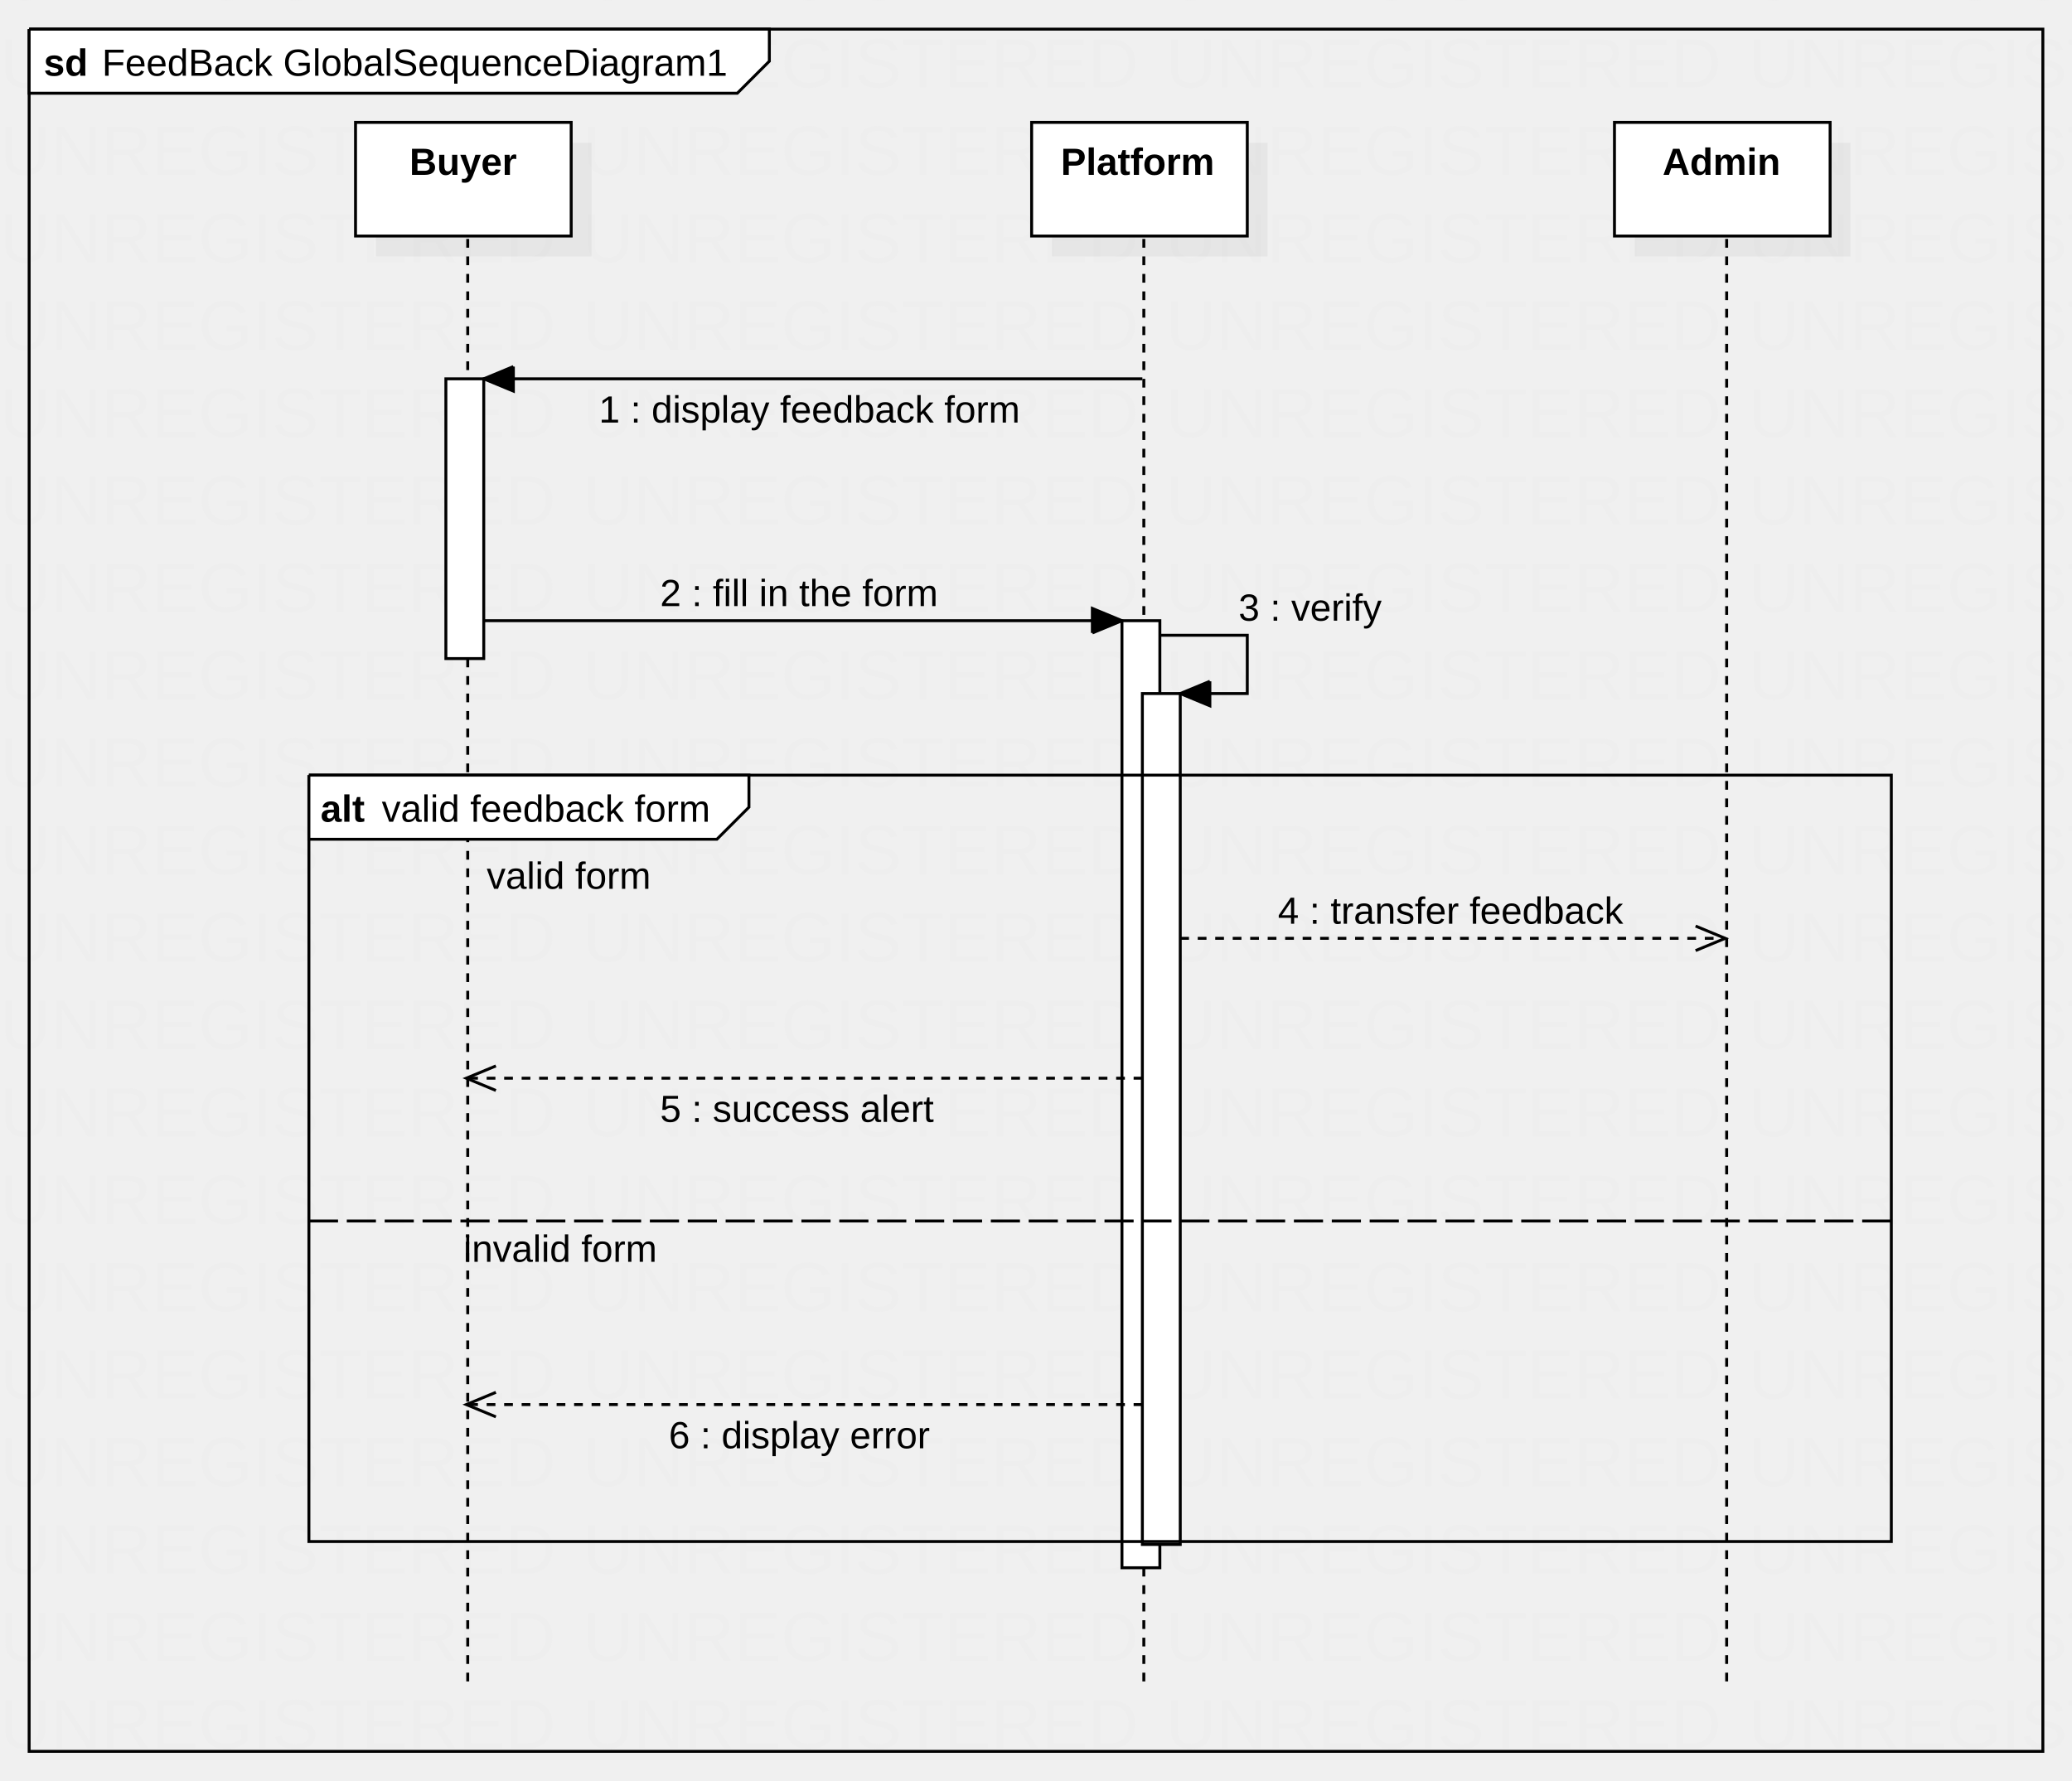
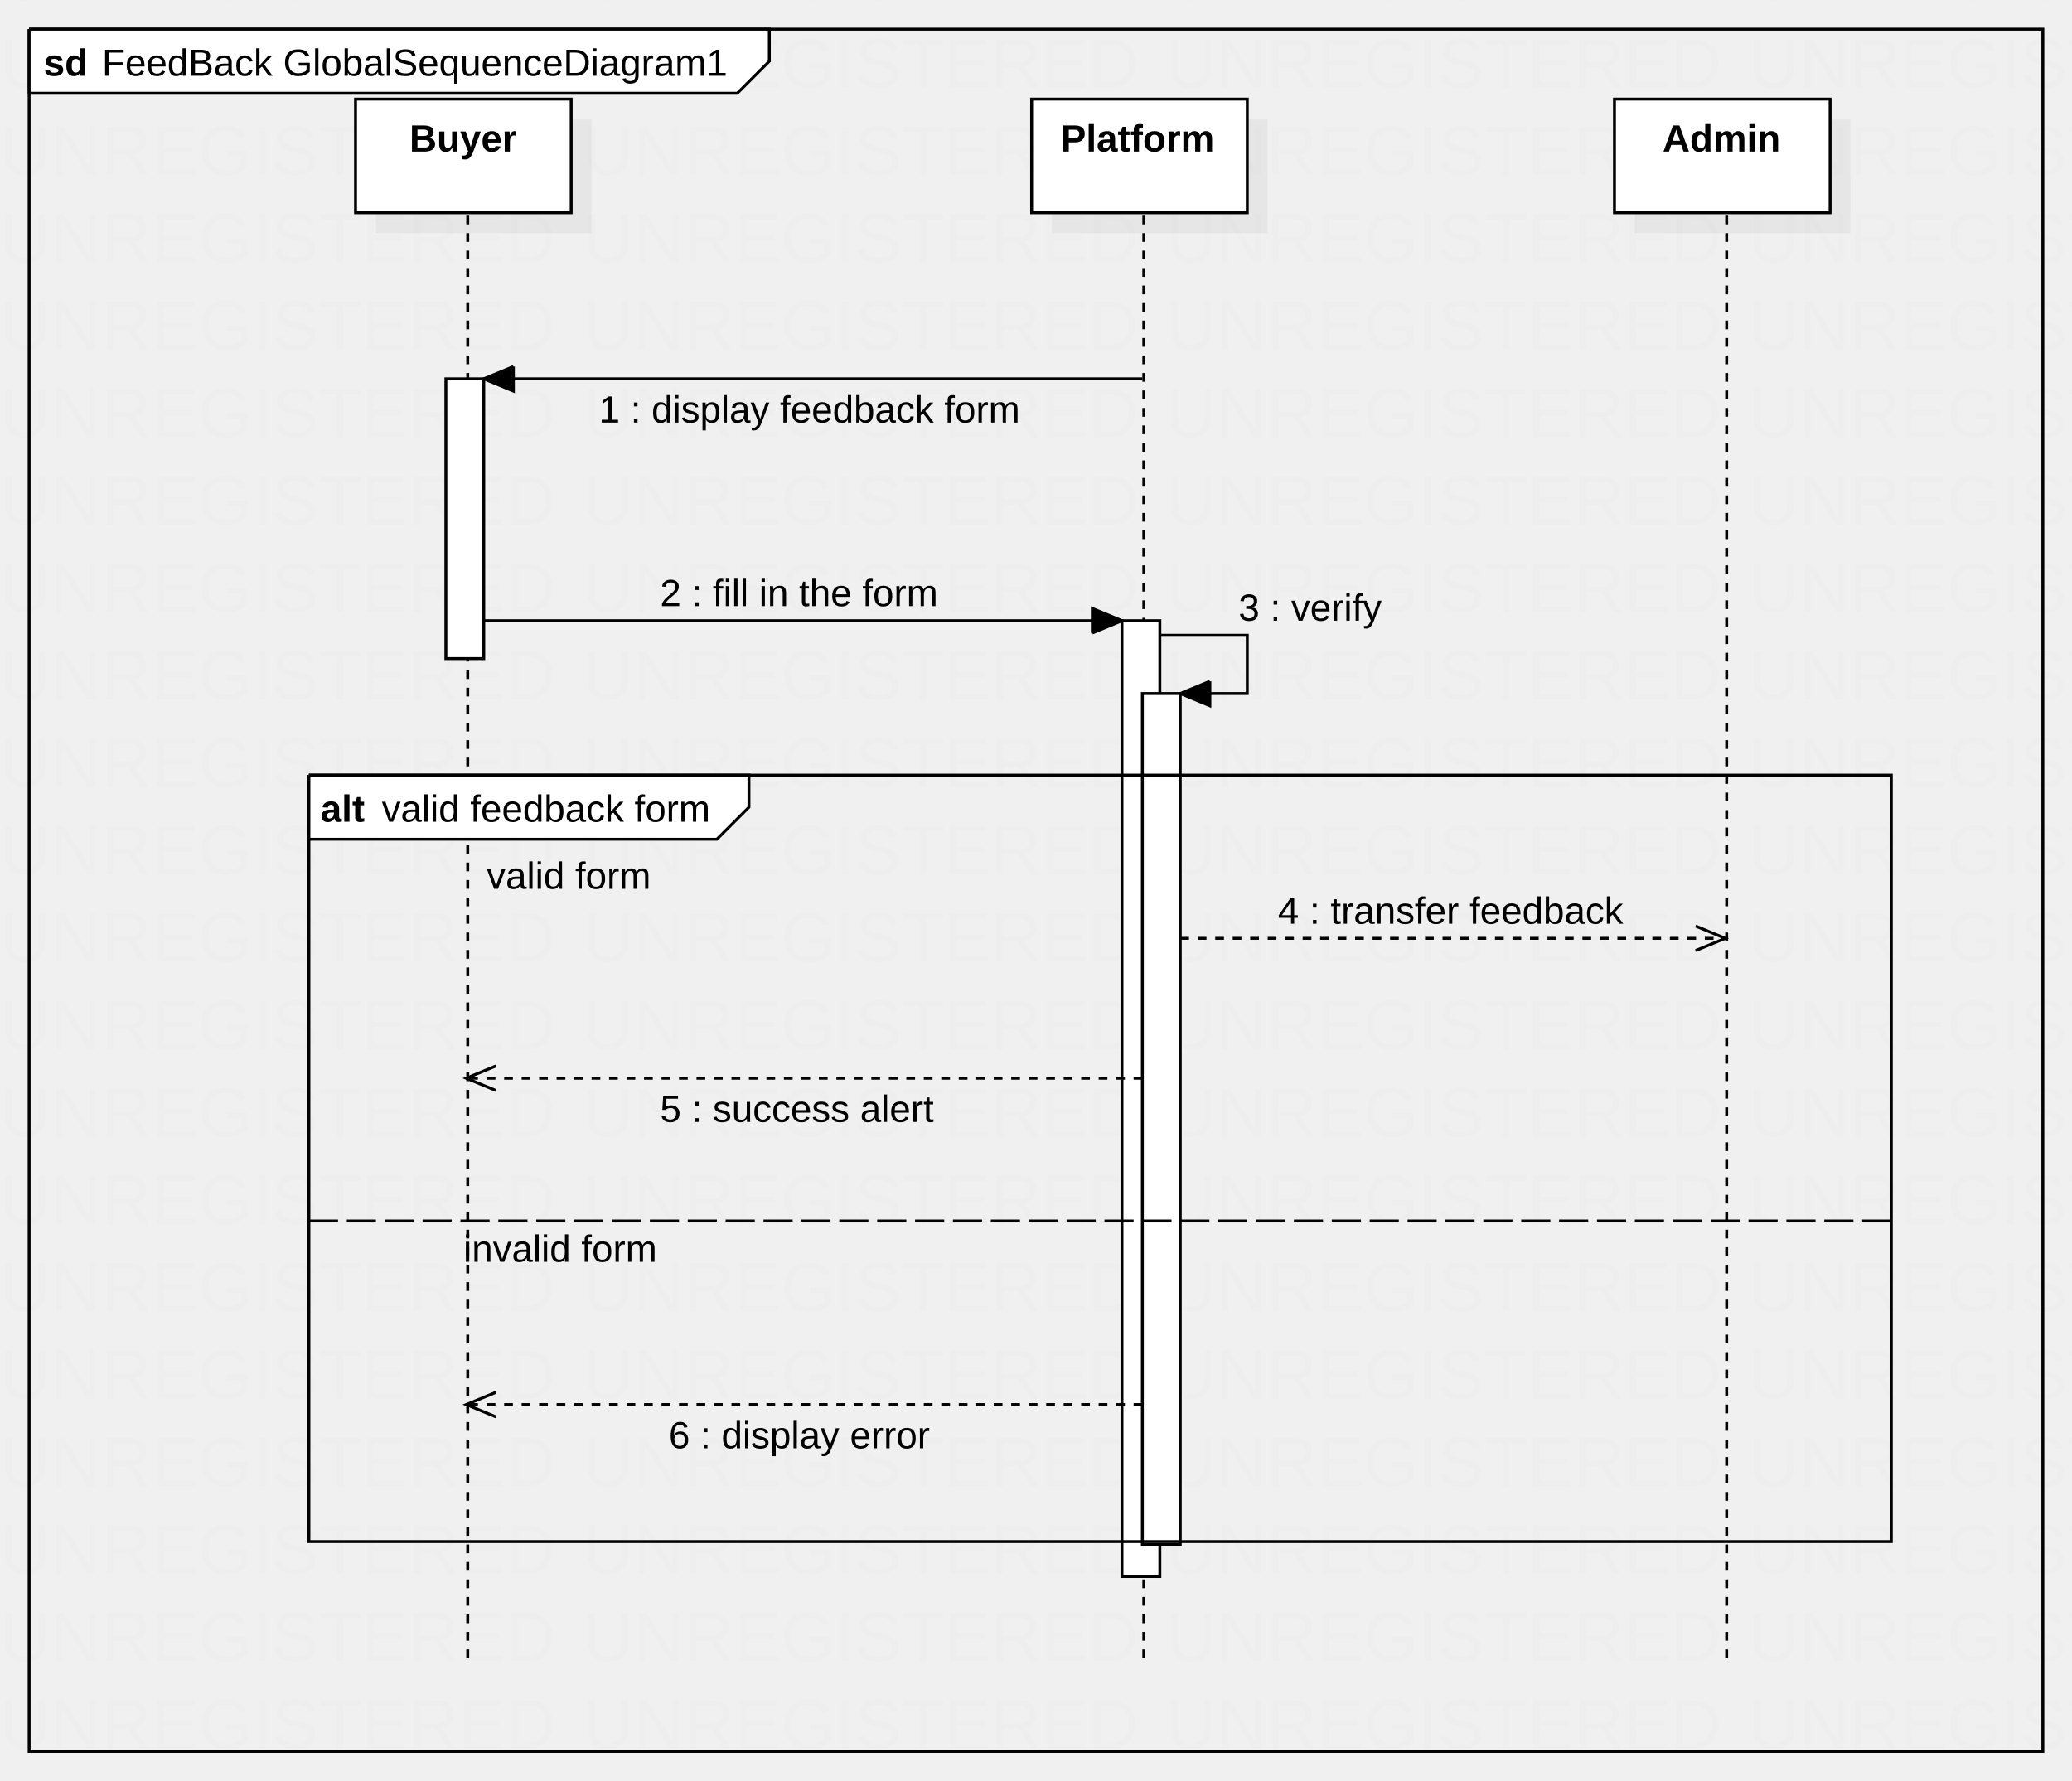
<svg xmlns="http://www.w3.org/2000/svg" version="1.1" width="711" height="611">
  <defs />
  <g>
    <text fill="#eeeeee" stroke="none" font-family="Arial" font-size="24px" font-style="normal" font-weight="normal" text-decoration="none" x="0" y="0">UNREGISTERED</text>
    <text fill="#eeeeee" stroke="none" font-family="Arial" font-size="24px" font-style="normal" font-weight="normal" text-decoration="none" x="0" y="30">UNREGISTERED</text>
    <text fill="#eeeeee" stroke="none" font-family="Arial" font-size="24px" font-style="normal" font-weight="normal" text-decoration="none" x="0" y="60">UNREGISTERED</text>
    <text fill="#eeeeee" stroke="none" font-family="Arial" font-size="24px" font-style="normal" font-weight="normal" text-decoration="none" x="0" y="90">UNREGISTERED</text>
    <text fill="#eeeeee" stroke="none" font-family="Arial" font-size="24px" font-style="normal" font-weight="normal" text-decoration="none" x="0" y="120">UNREGISTERED</text>
    <text fill="#eeeeee" stroke="none" font-family="Arial" font-size="24px" font-style="normal" font-weight="normal" text-decoration="none" x="0" y="150">UNREGISTERED</text>
    <text fill="#eeeeee" stroke="none" font-family="Arial" font-size="24px" font-style="normal" font-weight="normal" text-decoration="none" x="0" y="180">UNREGISTERED</text>
    <text fill="#eeeeee" stroke="none" font-family="Arial" font-size="24px" font-style="normal" font-weight="normal" text-decoration="none" x="0" y="210">UNREGISTERED</text>
    <text fill="#eeeeee" stroke="none" font-family="Arial" font-size="24px" font-style="normal" font-weight="normal" text-decoration="none" x="0" y="240">UNREGISTERED</text>
    <text fill="#eeeeee" stroke="none" font-family="Arial" font-size="24px" font-style="normal" font-weight="normal" text-decoration="none" x="0" y="270">UNREGISTERED</text>
    <text fill="#eeeeee" stroke="none" font-family="Arial" font-size="24px" font-style="normal" font-weight="normal" text-decoration="none" x="0" y="300">UNREGISTERED</text>
    <text fill="#eeeeee" stroke="none" font-family="Arial" font-size="24px" font-style="normal" font-weight="normal" text-decoration="none" x="0" y="330">UNREGISTERED</text>
    <text fill="#eeeeee" stroke="none" font-family="Arial" font-size="24px" font-style="normal" font-weight="normal" text-decoration="none" x="0" y="360">UNREGISTERED</text>
    <text fill="#eeeeee" stroke="none" font-family="Arial" font-size="24px" font-style="normal" font-weight="normal" text-decoration="none" x="0" y="390">UNREGISTERED</text>
    <text fill="#eeeeee" stroke="none" font-family="Arial" font-size="24px" font-style="normal" font-weight="normal" text-decoration="none" x="0" y="420">UNREGISTERED</text>
    <text fill="#eeeeee" stroke="none" font-family="Arial" font-size="24px" font-style="normal" font-weight="normal" text-decoration="none" x="0" y="450">UNREGISTERED</text>
    <text fill="#eeeeee" stroke="none" font-family="Arial" font-size="24px" font-style="normal" font-weight="normal" text-decoration="none" x="0" y="480">UNREGISTERED</text>
    <text fill="#eeeeee" stroke="none" font-family="Arial" font-size="24px" font-style="normal" font-weight="normal" text-decoration="none" x="0" y="510">UNREGISTERED</text>
    <text fill="#eeeeee" stroke="none" font-family="Arial" font-size="24px" font-style="normal" font-weight="normal" text-decoration="none" x="0" y="540">UNREGISTERED</text>
    <text fill="#eeeeee" stroke="none" font-family="Arial" font-size="24px" font-style="normal" font-weight="normal" text-decoration="none" x="0" y="570">UNREGISTERED</text>
    <text fill="#eeeeee" stroke="none" font-family="Arial" font-size="24px" font-style="normal" font-weight="normal" text-decoration="none" x="0" y="600">UNREGISTERED</text>
    <text fill="#eeeeee" stroke="none" font-family="Arial" font-size="24px" font-style="normal" font-weight="normal" text-decoration="none" x="200" y="0">UNREGISTERED</text>
    <text fill="#eeeeee" stroke="none" font-family="Arial" font-size="24px" font-style="normal" font-weight="normal" text-decoration="none" x="200" y="30">UNREGISTERED</text>
    <text fill="#eeeeee" stroke="none" font-family="Arial" font-size="24px" font-style="normal" font-weight="normal" text-decoration="none" x="200" y="60">UNREGISTERED</text>
    <text fill="#eeeeee" stroke="none" font-family="Arial" font-size="24px" font-style="normal" font-weight="normal" text-decoration="none" x="200" y="90">UNREGISTERED</text>
    <text fill="#eeeeee" stroke="none" font-family="Arial" font-size="24px" font-style="normal" font-weight="normal" text-decoration="none" x="200" y="120">UNREGISTERED</text>
    <text fill="#eeeeee" stroke="none" font-family="Arial" font-size="24px" font-style="normal" font-weight="normal" text-decoration="none" x="200" y="150">UNREGISTERED</text>
    <text fill="#eeeeee" stroke="none" font-family="Arial" font-size="24px" font-style="normal" font-weight="normal" text-decoration="none" x="200" y="180">UNREGISTERED</text>
    <text fill="#eeeeee" stroke="none" font-family="Arial" font-size="24px" font-style="normal" font-weight="normal" text-decoration="none" x="200" y="210">UNREGISTERED</text>
    <text fill="#eeeeee" stroke="none" font-family="Arial" font-size="24px" font-style="normal" font-weight="normal" text-decoration="none" x="200" y="240">UNREGISTERED</text>
    <text fill="#eeeeee" stroke="none" font-family="Arial" font-size="24px" font-style="normal" font-weight="normal" text-decoration="none" x="200" y="270">UNREGISTERED</text>
    <text fill="#eeeeee" stroke="none" font-family="Arial" font-size="24px" font-style="normal" font-weight="normal" text-decoration="none" x="200" y="300">UNREGISTERED</text>
    <text fill="#eeeeee" stroke="none" font-family="Arial" font-size="24px" font-style="normal" font-weight="normal" text-decoration="none" x="200" y="330">UNREGISTERED</text>
    <text fill="#eeeeee" stroke="none" font-family="Arial" font-size="24px" font-style="normal" font-weight="normal" text-decoration="none" x="200" y="360">UNREGISTERED</text>
    <text fill="#eeeeee" stroke="none" font-family="Arial" font-size="24px" font-style="normal" font-weight="normal" text-decoration="none" x="200" y="390">UNREGISTERED</text>
    <text fill="#eeeeee" stroke="none" font-family="Arial" font-size="24px" font-style="normal" font-weight="normal" text-decoration="none" x="200" y="420">UNREGISTERED</text>
    <text fill="#eeeeee" stroke="none" font-family="Arial" font-size="24px" font-style="normal" font-weight="normal" text-decoration="none" x="200" y="450">UNREGISTERED</text>
    <text fill="#eeeeee" stroke="none" font-family="Arial" font-size="24px" font-style="normal" font-weight="normal" text-decoration="none" x="200" y="480">UNREGISTERED</text>
    <text fill="#eeeeee" stroke="none" font-family="Arial" font-size="24px" font-style="normal" font-weight="normal" text-decoration="none" x="200" y="510">UNREGISTERED</text>
    <text fill="#eeeeee" stroke="none" font-family="Arial" font-size="24px" font-style="normal" font-weight="normal" text-decoration="none" x="200" y="540">UNREGISTERED</text>
    <text fill="#eeeeee" stroke="none" font-family="Arial" font-size="24px" font-style="normal" font-weight="normal" text-decoration="none" x="200" y="570">UNREGISTERED</text>
    <text fill="#eeeeee" stroke="none" font-family="Arial" font-size="24px" font-style="normal" font-weight="normal" text-decoration="none" x="200" y="600">UNREGISTERED</text>
    <text fill="#eeeeee" stroke="none" font-family="Arial" font-size="24px" font-style="normal" font-weight="normal" text-decoration="none" x="400" y="0">UNREGISTERED</text>
    <text fill="#eeeeee" stroke="none" font-family="Arial" font-size="24px" font-style="normal" font-weight="normal" text-decoration="none" x="400" y="30">UNREGISTERED</text>
    <text fill="#eeeeee" stroke="none" font-family="Arial" font-size="24px" font-style="normal" font-weight="normal" text-decoration="none" x="400" y="60">UNREGISTERED</text>
    <text fill="#eeeeee" stroke="none" font-family="Arial" font-size="24px" font-style="normal" font-weight="normal" text-decoration="none" x="400" y="90">UNREGISTERED</text>
    <text fill="#eeeeee" stroke="none" font-family="Arial" font-size="24px" font-style="normal" font-weight="normal" text-decoration="none" x="400" y="120">UNREGISTERED</text>
    <text fill="#eeeeee" stroke="none" font-family="Arial" font-size="24px" font-style="normal" font-weight="normal" text-decoration="none" x="400" y="150">UNREGISTERED</text>
    <text fill="#eeeeee" stroke="none" font-family="Arial" font-size="24px" font-style="normal" font-weight="normal" text-decoration="none" x="400" y="180">UNREGISTERED</text>
    <text fill="#eeeeee" stroke="none" font-family="Arial" font-size="24px" font-style="normal" font-weight="normal" text-decoration="none" x="400" y="210">UNREGISTERED</text>
    <text fill="#eeeeee" stroke="none" font-family="Arial" font-size="24px" font-style="normal" font-weight="normal" text-decoration="none" x="400" y="240">UNREGISTERED</text>
    <text fill="#eeeeee" stroke="none" font-family="Arial" font-size="24px" font-style="normal" font-weight="normal" text-decoration="none" x="400" y="270">UNREGISTERED</text>
    <text fill="#eeeeee" stroke="none" font-family="Arial" font-size="24px" font-style="normal" font-weight="normal" text-decoration="none" x="400" y="300">UNREGISTERED</text>
    <text fill="#eeeeee" stroke="none" font-family="Arial" font-size="24px" font-style="normal" font-weight="normal" text-decoration="none" x="400" y="330">UNREGISTERED</text>
    <text fill="#eeeeee" stroke="none" font-family="Arial" font-size="24px" font-style="normal" font-weight="normal" text-decoration="none" x="400" y="360">UNREGISTERED</text>
    <text fill="#eeeeee" stroke="none" font-family="Arial" font-size="24px" font-style="normal" font-weight="normal" text-decoration="none" x="400" y="390">UNREGISTERED</text>
    <text fill="#eeeeee" stroke="none" font-family="Arial" font-size="24px" font-style="normal" font-weight="normal" text-decoration="none" x="400" y="420">UNREGISTERED</text>
    <text fill="#eeeeee" stroke="none" font-family="Arial" font-size="24px" font-style="normal" font-weight="normal" text-decoration="none" x="400" y="450">UNREGISTERED</text>
    <text fill="#eeeeee" stroke="none" font-family="Arial" font-size="24px" font-style="normal" font-weight="normal" text-decoration="none" x="400" y="480">UNREGISTERED</text>
    <text fill="#eeeeee" stroke="none" font-family="Arial" font-size="24px" font-style="normal" font-weight="normal" text-decoration="none" x="400" y="510">UNREGISTERED</text>
    <text fill="#eeeeee" stroke="none" font-family="Arial" font-size="24px" font-style="normal" font-weight="normal" text-decoration="none" x="400" y="540">UNREGISTERED</text>
    <text fill="#eeeeee" stroke="none" font-family="Arial" font-size="24px" font-style="normal" font-weight="normal" text-decoration="none" x="400" y="570">UNREGISTERED</text>
    <text fill="#eeeeee" stroke="none" font-family="Arial" font-size="24px" font-style="normal" font-weight="normal" text-decoration="none" x="400" y="600">UNREGISTERED</text>
    <text fill="#eeeeee" stroke="none" font-family="Arial" font-size="24px" font-style="normal" font-weight="normal" text-decoration="none" x="600" y="0">UNREGISTERED</text>
    <text fill="#eeeeee" stroke="none" font-family="Arial" font-size="24px" font-style="normal" font-weight="normal" text-decoration="none" x="600" y="30">UNREGISTERED</text>
    <text fill="#eeeeee" stroke="none" font-family="Arial" font-size="24px" font-style="normal" font-weight="normal" text-decoration="none" x="600" y="60">UNREGISTERED</text>
    <text fill="#eeeeee" stroke="none" font-family="Arial" font-size="24px" font-style="normal" font-weight="normal" text-decoration="none" x="600" y="90">UNREGISTERED</text>
    <text fill="#eeeeee" stroke="none" font-family="Arial" font-size="24px" font-style="normal" font-weight="normal" text-decoration="none" x="600" y="120">UNREGISTERED</text>
    <text fill="#eeeeee" stroke="none" font-family="Arial" font-size="24px" font-style="normal" font-weight="normal" text-decoration="none" x="600" y="150">UNREGISTERED</text>
    <text fill="#eeeeee" stroke="none" font-family="Arial" font-size="24px" font-style="normal" font-weight="normal" text-decoration="none" x="600" y="180">UNREGISTERED</text>
    <text fill="#eeeeee" stroke="none" font-family="Arial" font-size="24px" font-style="normal" font-weight="normal" text-decoration="none" x="600" y="210">UNREGISTERED</text>
    <text fill="#eeeeee" stroke="none" font-family="Arial" font-size="24px" font-style="normal" font-weight="normal" text-decoration="none" x="600" y="240">UNREGISTERED</text>
    <text fill="#eeeeee" stroke="none" font-family="Arial" font-size="24px" font-style="normal" font-weight="normal" text-decoration="none" x="600" y="270">UNREGISTERED</text>
    <text fill="#eeeeee" stroke="none" font-family="Arial" font-size="24px" font-style="normal" font-weight="normal" text-decoration="none" x="600" y="300">UNREGISTERED</text>
    <text fill="#eeeeee" stroke="none" font-family="Arial" font-size="24px" font-style="normal" font-weight="normal" text-decoration="none" x="600" y="330">UNREGISTERED</text>
    <text fill="#eeeeee" stroke="none" font-family="Arial" font-size="24px" font-style="normal" font-weight="normal" text-decoration="none" x="600" y="360">UNREGISTERED</text>
    <text fill="#eeeeee" stroke="none" font-family="Arial" font-size="24px" font-style="normal" font-weight="normal" text-decoration="none" x="600" y="390">UNREGISTERED</text>
    <text fill="#eeeeee" stroke="none" font-family="Arial" font-size="24px" font-style="normal" font-weight="normal" text-decoration="none" x="600" y="420">UNREGISTERED</text>
    <text fill="#eeeeee" stroke="none" font-family="Arial" font-size="24px" font-style="normal" font-weight="normal" text-decoration="none" x="600" y="450">UNREGISTERED</text>
    <text fill="#eeeeee" stroke="none" font-family="Arial" font-size="24px" font-style="normal" font-weight="normal" text-decoration="none" x="600" y="480">UNREGISTERED</text>
    <text fill="#eeeeee" stroke="none" font-family="Arial" font-size="24px" font-style="normal" font-weight="normal" text-decoration="none" x="600" y="510">UNREGISTERED</text>
    <text fill="#eeeeee" stroke="none" font-family="Arial" font-size="24px" font-style="normal" font-weight="normal" text-decoration="none" x="600" y="540">UNREGISTERED</text>
    <text fill="#eeeeee" stroke="none" font-family="Arial" font-size="24px" font-style="normal" font-weight="normal" text-decoration="none" x="600" y="570">UNREGISTERED</text>
    <text fill="#eeeeee" stroke="none" font-family="Arial" font-size="24px" font-style="normal" font-weight="normal" text-decoration="none" x="600" y="600">UNREGISTERED</text>
-     <g transform="translate(10,2) scale(1,1)">
-       <path fill="none" stroke="#000000" d="M 0 8 L 691 8 L 691 599 L 0 599 L 0 8" stroke-miterlimit="10" />
-     </g>
-     <g transform="translate(10,2) scale(1,1)">
-       <path fill="#ffffff" stroke="none" d="M 0 8 L 0 30 L 243 30 L 254 19 L 254 8 L 0 8" />
-     </g>
-     <g transform="translate(10,2) scale(1,1)">
-       <path fill="none" stroke="#000000" d="M 0 8 L 0 30 L 243 30 L 254 19 L 254 8 L 0 8 L 0 8" stroke-miterlimit="10" />
-     </g>
-     <g transform="translate(10,2) scale(1,1)">
-       <g>
-         <path fill="none" stroke="none" />
-         <text fill="#000000" stroke="none" font-family="Arial" font-size="13px" font-style="normal" font-weight="normal" text-decoration="none" x="25" y="24">FeedBack GlobalSequenceDiagram1</text>
-       </g>
-     </g>
-     <g transform="translate(10,2) scale(1,1)">
-       <g>
-         <path fill="none" stroke="none" />
-         <text fill="#000000" stroke="none" font-family="Arial" font-size="13px" font-style="normal" font-weight="bold" text-decoration="none" x="5" y="24">sd</text>
-       </g>
-     </g>
-     <g transform="translate(10,2) scale(1,1)">
-       <rect fill="#C0C0C0" stroke="none" x="119" y="47" width="74" height="39" opacity="0.2" />
-     </g>
-     <g transform="translate(10,2) scale(1,1)">
-       <rect fill="#ffffff" stroke="none" x="112" y="40" width="74" height="39" />
-     </g>
-     <g transform="translate(10,2) scale(1,1)">
-       <path fill="none" stroke="#000000" d="M 112 40 L 186 40 L 186 79 L 112 79 L 112 40 Z Z" stroke-miterlimit="10" />
-     </g>
-     <g transform="translate(10,2) scale(1,1)">
-       <g>
-         <path fill="none" stroke="none" />
-         <text fill="#000000" stroke="none" font-family="Arial" font-size="13px" font-style="normal" font-weight="bold" text-decoration="none" x="130.5" y="58">Buyer</text>
-       </g>
-     </g>
-     <g transform="translate(10,2) scale(1,1)">
-       <path fill="none" stroke="#000000" d="M 150.5 80 L 150.5 576" stroke-miterlimit="10" stroke-dasharray="3" />
-     </g>
-     <g transform="translate(10,2) scale(1,1)">
-       <rect fill="#C0C0C0" stroke="none" x="351" y="47" width="74" height="39" opacity="0.2" />
-     </g>
-     <g transform="translate(10,2) scale(1,1)">
-       <rect fill="#ffffff" stroke="none" x="344" y="40" width="74" height="39" />
-     </g>
-     <g transform="translate(10,2) scale(1,1)">
-       <path fill="none" stroke="#000000" d="M 344 40 L 418 40 L 418 79 L 344 79 L 344 40 Z Z" stroke-miterlimit="10" />
-     </g>
-     <g transform="translate(10,2) scale(1,1)">
-       <g>
-         <path fill="none" stroke="none" />
-         <text fill="#000000" stroke="none" font-family="Arial" font-size="13px" font-style="normal" font-weight="bold" text-decoration="none" x="354" y="58">Platform</text>
-       </g>
-     </g>
-     <g transform="translate(10,2) scale(1,1)">
-       <path fill="none" stroke="#000000" d="M 382.5 80 L 382.5 576" stroke-miterlimit="10" stroke-dasharray="3" />
-     </g>
-     <g transform="translate(10,2) scale(1,1)">
-       <rect fill="#C0C0C0" stroke="none" x="551" y="47" width="74" height="39" opacity="0.2" />
-     </g>
-     <g transform="translate(10,2) scale(1,1)">
-       <rect fill="#ffffff" stroke="none" x="544" y="40" width="74" height="39" />
-     </g>
-     <g transform="translate(10,2) scale(1,1)">
-       <path fill="none" stroke="#000000" d="M 544 40 L 618 40 L 618 79 L 544 79 L 544 40 Z Z" stroke-miterlimit="10" />
-     </g>
-     <g transform="translate(10,2) scale(1,1)">
-       <g>
-         <path fill="none" stroke="none" />
-         <text fill="#000000" stroke="none" font-family="Arial" font-size="13px" font-style="normal" font-weight="bold" text-decoration="none" x="560.5" y="58">Admin</text>
-       </g>
-     </g>
-     <g transform="translate(10,2) scale(1,1)">
-       <path fill="none" stroke="#000000" d="M 582.5 80 L 582.5 576" stroke-miterlimit="10" stroke-dasharray="3" />
-     </g>
-     <g transform="translate(10,2) scale(1,1)">
-       <g>
-         <path fill="none" stroke="none" />
-         <text fill="#000000" stroke="none" font-family="Arial" font-size="13px" font-style="normal" font-weight="normal" text-decoration="none" x="157" y="303">valid form</text>
-       </g>
-     </g>
-     <g transform="translate(10,2) scale(1,1)">
-       <g>
-         <path fill="none" stroke="none" />
-         <text fill="#000000" stroke="none" font-family="Arial" font-size="13px" font-style="normal" font-weight="normal" text-decoration="none" x="149" y="431">invalid form</text>
-       </g>
-     </g>
-     <g transform="translate(10,2) scale(1,1)">
-       <path fill="none" stroke="#000000" d="M 382 128 L 156 128" stroke-miterlimit="10" />
-     </g>
-     <g transform="translate(10,2) scale(1,1)">
-       <path fill="#000000" stroke="none" d="M 166.163 123.79 L 156 128 L 166.163 132.21" />
-     </g>
-     <g transform="translate(10,2) scale(1,1)">
-       <path fill="none" stroke="#000000" d="M 166.163 123.79 L 156 128 L 166.163 132.21 L 166.163 123.79" stroke-miterlimit="10" />
-     </g>
-     <g transform="translate(10,2) scale(1,1)">
-       <g>
-         <path fill="none" stroke="none" />
-         <text fill="#000000" stroke="none" font-family="Arial" font-size="13px" font-style="normal" font-weight="normal" text-decoration="none" x="195.5" y="143">1 : display feedback form</text>
-       </g>
-     </g>
-     <g transform="translate(10,2) scale(1,1)">
-       <rect fill="#ffffff" stroke="none" x="143" y="128" width="13" height="96" />
-     </g>
-     <g transform="translate(10,2) scale(1,1)">
-       <path fill="none" stroke="#000000" d="M 143 128 L 156 128 L 156 224 L 143 224 L 143 128 Z Z" stroke-miterlimit="10" />
-     </g>
-     <g transform="translate(10,2) scale(1,1)">
-       <path fill="none" stroke="#000000" d="M 156 211 L 375 211" stroke-miterlimit="10" />
-     </g>
-     <g transform="translate(10,2) scale(1,1)">
-       <path fill="#000000" stroke="none" d="M 364.837 215.21 L 375 211 L 364.837 206.79" />
-     </g>
-     <g transform="translate(10,2) scale(1,1)">
-       <path fill="none" stroke="#000000" d="M 364.837 215.21 L 375 211 L 364.837 206.79 L 364.837 215.21" stroke-miterlimit="10" />
-     </g>
-     <g transform="translate(10,2) scale(1,1)">
-       <g>
-         <path fill="none" stroke="none" />
-         <text fill="#000000" stroke="none" font-family="Arial" font-size="13px" font-style="normal" font-weight="normal" text-decoration="none" x="216.5" y="206">2 : fill in the form</text>
-       </g>
-     </g>
-     <g transform="translate(10,2) scale(1,1)">
-       <rect fill="#ffffff" stroke="none" x="375" y="211" width="13" height="325" />
-     </g>
-     <g transform="translate(10,2) scale(1,1)">
-       <path fill="none" stroke="#000000" d="M 375 211 L 388 211 L 388 536 L 375 536 L 375 211 Z Z" stroke-miterlimit="10" />
-     </g>
-     <g transform="translate(10,2) scale(1,1)">
-       <path fill="none" stroke="#000000" d="M 388 216 L 418 216 L 418 236 L 395 236" stroke-miterlimit="10" />
-     </g>
-     <g transform="translate(10,2) scale(1,1)">
-       <path fill="#000000" stroke="none" d="M 405.163 231.79 L 395 236 L 405.163 240.21" />
-     </g>
-     <g transform="translate(10,2) scale(1,1)">
-       <path fill="none" stroke="#000000" d="M 405.163 231.79 L 395 236 L 405.163 240.21 L 405.163 231.79" stroke-miterlimit="10" />
-     </g>
-     <g transform="translate(10,2) scale(1,1)">
-       <g>
-         <path fill="none" stroke="none" />
-         <text fill="#000000" stroke="none" font-family="Arial" font-size="13px" font-style="normal" font-weight="normal" text-decoration="none" x="415" y="211">3 : verify</text>
-       </g>
-     </g>
-     <g transform="translate(10,2) scale(1,1)">
-       <rect fill="#ffffff" stroke="none" x="382" y="236" width="13" height="292" />
-     </g>
-     <g transform="translate(10,2) scale(1,1)">
-       <path fill="none" stroke="#000000" d="M 382 236 L 395 236 L 395 528 L 382 528 L 382 236 Z Z" stroke-miterlimit="10" />
-     </g>
-     <g transform="translate(10,2) scale(1,1)">
-       <path fill="none" stroke="#000000" d="M 395 320 L 582 320" stroke-miterlimit="10" stroke-dasharray="3" />
-     </g>
-     <g transform="translate(10,2) scale(1,1)">
-       <path fill="none" stroke="#000000" d="M 571.837 324.21 L 582 320 L 571.837 315.79" stroke-miterlimit="10" />
-     </g>
-     <g transform="translate(10,2) scale(1,1)">
-       <g>
-         <path fill="none" stroke="none" />
-         <text fill="#000000" stroke="none" font-family="Arial" font-size="13px" font-style="normal" font-weight="normal" text-decoration="none" x="428.5" y="315">4 : transfer feedback</text>
-       </g>
-     </g>
-     <g transform="translate(10,2) scale(1,1)">
-       <path fill="none" stroke="#000000" d="M 382 368 L 150 368" stroke-miterlimit="10" stroke-dasharray="3" />
-     </g>
-     <g transform="translate(10,2) scale(1,1)">
-       <path fill="none" stroke="#000000" d="M 160.163 363.79 L 150 368 L 160.163 372.21" stroke-miterlimit="10" />
-     </g>
-     <g transform="translate(10,2) scale(1,1)">
-       <g>
-         <path fill="none" stroke="none" />
-         <text fill="#000000" stroke="none" font-family="Arial" font-size="13px" font-style="normal" font-weight="normal" text-decoration="none" x="216.5" y="383">5 : success alert</text>
-       </g>
-     </g>
-     <g transform="translate(10,2) scale(1,1)">
-       <path fill="none" stroke="#000000" d="M 382 480 L 150 480" stroke-miterlimit="10" stroke-dasharray="3" />
-     </g>
-     <g transform="translate(10,2) scale(1,1)">
-       <path fill="none" stroke="#000000" d="M 160.163 475.79 L 150 480 L 160.163 484.21" stroke-miterlimit="10" />
-     </g>
-     <g transform="translate(10,2) scale(1,1)">
-       <g>
-         <path fill="none" stroke="none" />
-         <text fill="#000000" stroke="none" font-family="Arial" font-size="13px" font-style="normal" font-weight="normal" text-decoration="none" x="219.5" y="495">6 : display error</text>
-       </g>
-     </g>
-     <g transform="translate(10,2) scale(1,1)">
-       <path fill="none" stroke="#000000" d="M 96 264 L 639 264 L 639 527 L 96 527 L 96 264" stroke-miterlimit="10" />
-     </g>
-     <g transform="translate(10,2) scale(1,1)">
-       <path fill="#ffffff" stroke="none" d="M 96 264 L 96 286 L 236 286 L 247 275 L 247 264 L 96 264" />
-     </g>
-     <g transform="translate(10,2) scale(1,1)">
-       <path fill="none" stroke="#000000" d="M 96 264 L 96 286 L 236 286 L 247 275 L 247 264 L 96 264 L 96 264" stroke-miterlimit="10" />
-     </g>
-     <g transform="translate(10,2) scale(1,1)">
-       <g>
-         <path fill="none" stroke="none" />
-         <text fill="#000000" stroke="none" font-family="Arial" font-size="13px" font-style="normal" font-weight="normal" text-decoration="none" x="121" y="280">valid feedback form</text>
-       </g>
-     </g>
-     <g transform="translate(10,2) scale(1,1)">
-       <g>
-         <path fill="none" stroke="none" />
-         <text fill="#000000" stroke="none" font-family="Arial" font-size="13px" font-style="normal" font-weight="bold" text-decoration="none" x="100" y="280">alt</text>
-       </g>
-     </g>
-     <g transform="translate(10,2) scale(1,1)">
-       <path fill="none" stroke="#000000" d="M 96 417 L 639 417" stroke-miterlimit="10" stroke-dasharray="10,3" />
+     <g transform="translate(-14,-6) scale(1,1)">
+       <path fill="none" stroke="#000000" d="M 24 16 L 715 16 L 715 607 L 24 607 L 24 16" stroke-miterlimit="10" />
+     </g>
+     <g transform="translate(-14,-6) scale(1,1)">
+       <path fill="#ffffff" stroke="none" d="M 24 16 L 24 38 L 267 38 L 278 27 L 278 16 L 24 16" />
+     </g>
+     <g transform="translate(-14,-6) scale(1,1)">
+       <path fill="none" stroke="#000000" d="M 24 16 L 24 38 L 267 38 L 278 27 L 278 16 L 24 16 L 24 16" stroke-miterlimit="10" />
+     </g>
+     <g transform="translate(-14,-6) scale(1,1)">
+       <g>
+         <path fill="none" stroke="none" />
+         <text fill="#000000" stroke="none" font-family="Arial" font-size="13px" font-style="normal" font-weight="normal" text-decoration="none" x="49" y="32">FeedBack GlobalSequenceDiagram1</text>
+       </g>
+     </g>
+     <g transform="translate(-14,-6) scale(1,1)">
+       <g>
+         <path fill="none" stroke="none" />
+         <text fill="#000000" stroke="none" font-family="Arial" font-size="13px" font-style="normal" font-weight="bold" text-decoration="none" x="29" y="32">sd</text>
+       </g>
+     </g>
+     <g transform="translate(-14,-6) scale(1,1)">
+       <rect fill="#C0C0C0" stroke="none" x="143" y="47" width="74" height="39" opacity="0.2" />
+     </g>
+     <g transform="translate(-14,-6) scale(1,1)">
+       <rect fill="#ffffff" stroke="none" x="136" y="40" width="74" height="39" />
+     </g>
+     <g transform="translate(-14,-6) scale(1,1)">
+       <path fill="none" stroke="#000000" d="M 136 40 L 210 40 L 210 79 L 136 79 L 136 40 Z Z" stroke-miterlimit="10" />
+     </g>
+     <g transform="translate(-14,-6) scale(1,1)">
+       <g>
+         <path fill="none" stroke="none" />
+         <text fill="#000000" stroke="none" font-family="Arial" font-size="13px" font-style="normal" font-weight="bold" text-decoration="none" x="154.5" y="58">Buyer</text>
+       </g>
+     </g>
+     <g transform="translate(-14,-6) scale(1,1)">
+       <path fill="none" stroke="#000000" d="M 174.5 80 L 174.5 576" stroke-miterlimit="10" stroke-dasharray="3" />
+     </g>
+     <g transform="translate(-14,-6) scale(1,1)">
+       <rect fill="#C0C0C0" stroke="none" x="375" y="47" width="74" height="39" opacity="0.2" />
+     </g>
+     <g transform="translate(-14,-6) scale(1,1)">
+       <rect fill="#ffffff" stroke="none" x="368" y="40" width="74" height="39" />
+     </g>
+     <g transform="translate(-14,-6) scale(1,1)">
+       <path fill="none" stroke="#000000" d="M 368 40 L 442 40 L 442 79 L 368 79 L 368 40 Z Z" stroke-miterlimit="10" />
+     </g>
+     <g transform="translate(-14,-6) scale(1,1)">
+       <g>
+         <path fill="none" stroke="none" />
+         <text fill="#000000" stroke="none" font-family="Arial" font-size="13px" font-style="normal" font-weight="bold" text-decoration="none" x="378" y="58">Platform</text>
+       </g>
+     </g>
+     <g transform="translate(-14,-6) scale(1,1)">
+       <path fill="none" stroke="#000000" d="M 406.5 80 L 406.5 576" stroke-miterlimit="10" stroke-dasharray="3" />
+     </g>
+     <g transform="translate(-14,-6) scale(1,1)">
+       <rect fill="#C0C0C0" stroke="none" x="575" y="47" width="74" height="39" opacity="0.2" />
+     </g>
+     <g transform="translate(-14,-6) scale(1,1)">
+       <rect fill="#ffffff" stroke="none" x="568" y="40" width="74" height="39" />
+     </g>
+     <g transform="translate(-14,-6) scale(1,1)">
+       <path fill="none" stroke="#000000" d="M 568 40 L 642 40 L 642 79 L 568 79 L 568 40 Z Z" stroke-miterlimit="10" />
+     </g>
+     <g transform="translate(-14,-6) scale(1,1)">
+       <g>
+         <path fill="none" stroke="none" />
+         <text fill="#000000" stroke="none" font-family="Arial" font-size="13px" font-style="normal" font-weight="bold" text-decoration="none" x="584.5" y="58">Admin</text>
+       </g>
+     </g>
+     <g transform="translate(-14,-6) scale(1,1)">
+       <path fill="none" stroke="#000000" d="M 606.5 80 L 606.5 576" stroke-miterlimit="10" stroke-dasharray="3" />
+     </g>
+     <g transform="translate(-14,-6) scale(1,1)">
+       <g>
+         <path fill="none" stroke="none" />
+         <text fill="#000000" stroke="none" font-family="Arial" font-size="13px" font-style="normal" font-weight="normal" text-decoration="none" x="181" y="311">valid form</text>
+       </g>
+     </g>
+     <g transform="translate(-14,-6) scale(1,1)">
+       <g>
+         <path fill="none" stroke="none" />
+         <text fill="#000000" stroke="none" font-family="Arial" font-size="13px" font-style="normal" font-weight="normal" text-decoration="none" x="173" y="439">invalid form</text>
+       </g>
+     </g>
+     <g transform="translate(-14,-6) scale(1,1)">
+       <path fill="none" stroke="#000000" d="M 406 136 L 180 136" stroke-miterlimit="10" />
+     </g>
+     <g transform="translate(-14,-6) scale(1,1)">
+       <path fill="#000000" stroke="none" d="M 190.163 131.79 L 180 136 L 190.163 140.21" />
+     </g>
+     <g transform="translate(-14,-6) scale(1,1)">
+       <path fill="none" stroke="#000000" d="M 190.163 131.79 L 180 136 L 190.163 140.21 L 190.163 131.79" stroke-miterlimit="10" />
+     </g>
+     <g transform="translate(-14,-6) scale(1,1)">
+       <g>
+         <path fill="none" stroke="none" />
+         <text fill="#000000" stroke="none" font-family="Arial" font-size="13px" font-style="normal" font-weight="normal" text-decoration="none" x="219.5" y="151">1 : display feedback form</text>
+       </g>
+     </g>
+     <g transform="translate(-14,-6) scale(1,1)">
+       <rect fill="#ffffff" stroke="none" x="167" y="136" width="13" height="96" />
+     </g>
+     <g transform="translate(-14,-6) scale(1,1)">
+       <path fill="none" stroke="#000000" d="M 167 136 L 180 136 L 180 232 L 167 232 L 167 136 Z Z" stroke-miterlimit="10" />
+     </g>
+     <g transform="translate(-14,-6) scale(1,1)">
+       <path fill="none" stroke="#000000" d="M 180 219 L 399 219" stroke-miterlimit="10" />
+     </g>
+     <g transform="translate(-14,-6) scale(1,1)">
+       <path fill="#000000" stroke="none" d="M 388.837 223.21 L 399 219 L 388.837 214.79" />
+     </g>
+     <g transform="translate(-14,-6) scale(1,1)">
+       <path fill="none" stroke="#000000" d="M 388.837 223.21 L 399 219 L 388.837 214.79 L 388.837 223.21" stroke-miterlimit="10" />
+     </g>
+     <g transform="translate(-14,-6) scale(1,1)">
+       <g>
+         <path fill="none" stroke="none" />
+         <text fill="#000000" stroke="none" font-family="Arial" font-size="13px" font-style="normal" font-weight="normal" text-decoration="none" x="240.5" y="214">2 : fill in the form</text>
+       </g>
+     </g>
+     <g transform="translate(-14,-6) scale(1,1)">
+       <rect fill="#ffffff" stroke="none" x="399" y="219" width="13" height="328" />
+     </g>
+     <g transform="translate(-14,-6) scale(1,1)">
+       <path fill="none" stroke="#000000" d="M 399 219 L 412 219 L 412 547 L 399 547 L 399 219 Z Z" stroke-miterlimit="10" />
+     </g>
+     <g transform="translate(-14,-6) scale(1,1)">
+       <path fill="none" stroke="#000000" d="M 412 224 L 442 224 L 442 244 L 419 244" stroke-miterlimit="10" />
+     </g>
+     <g transform="translate(-14,-6) scale(1,1)">
+       <path fill="#000000" stroke="none" d="M 429.163 239.79 L 419 244 L 429.163 248.21" />
+     </g>
+     <g transform="translate(-14,-6) scale(1,1)">
+       <path fill="none" stroke="#000000" d="M 429.163 239.79 L 419 244 L 429.163 248.21 L 429.163 239.79" stroke-miterlimit="10" />
+     </g>
+     <g transform="translate(-14,-6) scale(1,1)">
+       <g>
+         <path fill="none" stroke="none" />
+         <text fill="#000000" stroke="none" font-family="Arial" font-size="13px" font-style="normal" font-weight="normal" text-decoration="none" x="439" y="219">3 : verify</text>
+       </g>
+     </g>
+     <g transform="translate(-14,-6) scale(1,1)">
+       <rect fill="#ffffff" stroke="none" x="406" y="244" width="13" height="292" />
+     </g>
+     <g transform="translate(-14,-6) scale(1,1)">
+       <path fill="none" stroke="#000000" d="M 406 244 L 419 244 L 419 536 L 406 536 L 406 244 Z Z" stroke-miterlimit="10" />
+     </g>
+     <g transform="translate(-14,-6) scale(1,1)">
+       <path fill="none" stroke="#000000" d="M 419 328 L 606 328" stroke-miterlimit="10" stroke-dasharray="3" />
+     </g>
+     <g transform="translate(-14,-6) scale(1,1)">
+       <path fill="none" stroke="#000000" d="M 595.837 332.21 L 606 328 L 595.837 323.79" stroke-miterlimit="10" />
+     </g>
+     <g transform="translate(-14,-6) scale(1,1)">
+       <g>
+         <path fill="none" stroke="none" />
+         <text fill="#000000" stroke="none" font-family="Arial" font-size="13px" font-style="normal" font-weight="normal" text-decoration="none" x="452.5" y="323">4 : transfer feedback</text>
+       </g>
+     </g>
+     <g transform="translate(-14,-6) scale(1,1)">
+       <path fill="none" stroke="#000000" d="M 406 376 L 174 376" stroke-miterlimit="10" stroke-dasharray="3" />
+     </g>
+     <g transform="translate(-14,-6) scale(1,1)">
+       <path fill="none" stroke="#000000" d="M 184.163 371.79 L 174 376 L 184.163 380.21" stroke-miterlimit="10" />
+     </g>
+     <g transform="translate(-14,-6) scale(1,1)">
+       <g>
+         <path fill="none" stroke="none" />
+         <text fill="#000000" stroke="none" font-family="Arial" font-size="13px" font-style="normal" font-weight="normal" text-decoration="none" x="240.5" y="391">5 : success alert</text>
+       </g>
+     </g>
+     <g transform="translate(-14,-6) scale(1,1)">
+       <path fill="none" stroke="#000000" d="M 406 488 L 174 488" stroke-miterlimit="10" stroke-dasharray="3" />
+     </g>
+     <g transform="translate(-14,-6) scale(1,1)">
+       <path fill="none" stroke="#000000" d="M 184.163 483.79 L 174 488 L 184.163 492.21" stroke-miterlimit="10" />
+     </g>
+     <g transform="translate(-14,-6) scale(1,1)">
+       <g>
+         <path fill="none" stroke="none" />
+         <text fill="#000000" stroke="none" font-family="Arial" font-size="13px" font-style="normal" font-weight="normal" text-decoration="none" x="243.5" y="503">6 : display error</text>
+       </g>
+     </g>
+     <g transform="translate(-14,-6) scale(1,1)">
+       <path fill="none" stroke="#000000" d="M 120 272 L 663 272 L 663 535 L 120 535 L 120 272" stroke-miterlimit="10" />
+     </g>
+     <g transform="translate(-14,-6) scale(1,1)">
+       <path fill="#ffffff" stroke="none" d="M 120 272 L 120 294 L 260 294 L 271 283 L 271 272 L 120 272" />
+     </g>
+     <g transform="translate(-14,-6) scale(1,1)">
+       <path fill="none" stroke="#000000" d="M 120 272 L 120 294 L 260 294 L 271 283 L 271 272 L 120 272 L 120 272" stroke-miterlimit="10" />
+     </g>
+     <g transform="translate(-14,-6) scale(1,1)">
+       <g>
+         <path fill="none" stroke="none" />
+         <text fill="#000000" stroke="none" font-family="Arial" font-size="13px" font-style="normal" font-weight="normal" text-decoration="none" x="145" y="288">valid feedback form</text>
+       </g>
+     </g>
+     <g transform="translate(-14,-6) scale(1,1)">
+       <g>
+         <path fill="none" stroke="none" />
+         <text fill="#000000" stroke="none" font-family="Arial" font-size="13px" font-style="normal" font-weight="bold" text-decoration="none" x="124" y="288">alt</text>
+       </g>
+     </g>
+     <g transform="translate(-14,-6) scale(1,1)">
+       <path fill="none" stroke="#000000" d="M 120 425 L 663 425" stroke-miterlimit="10" stroke-dasharray="10,3" />
    </g>
  </g>
</svg>
